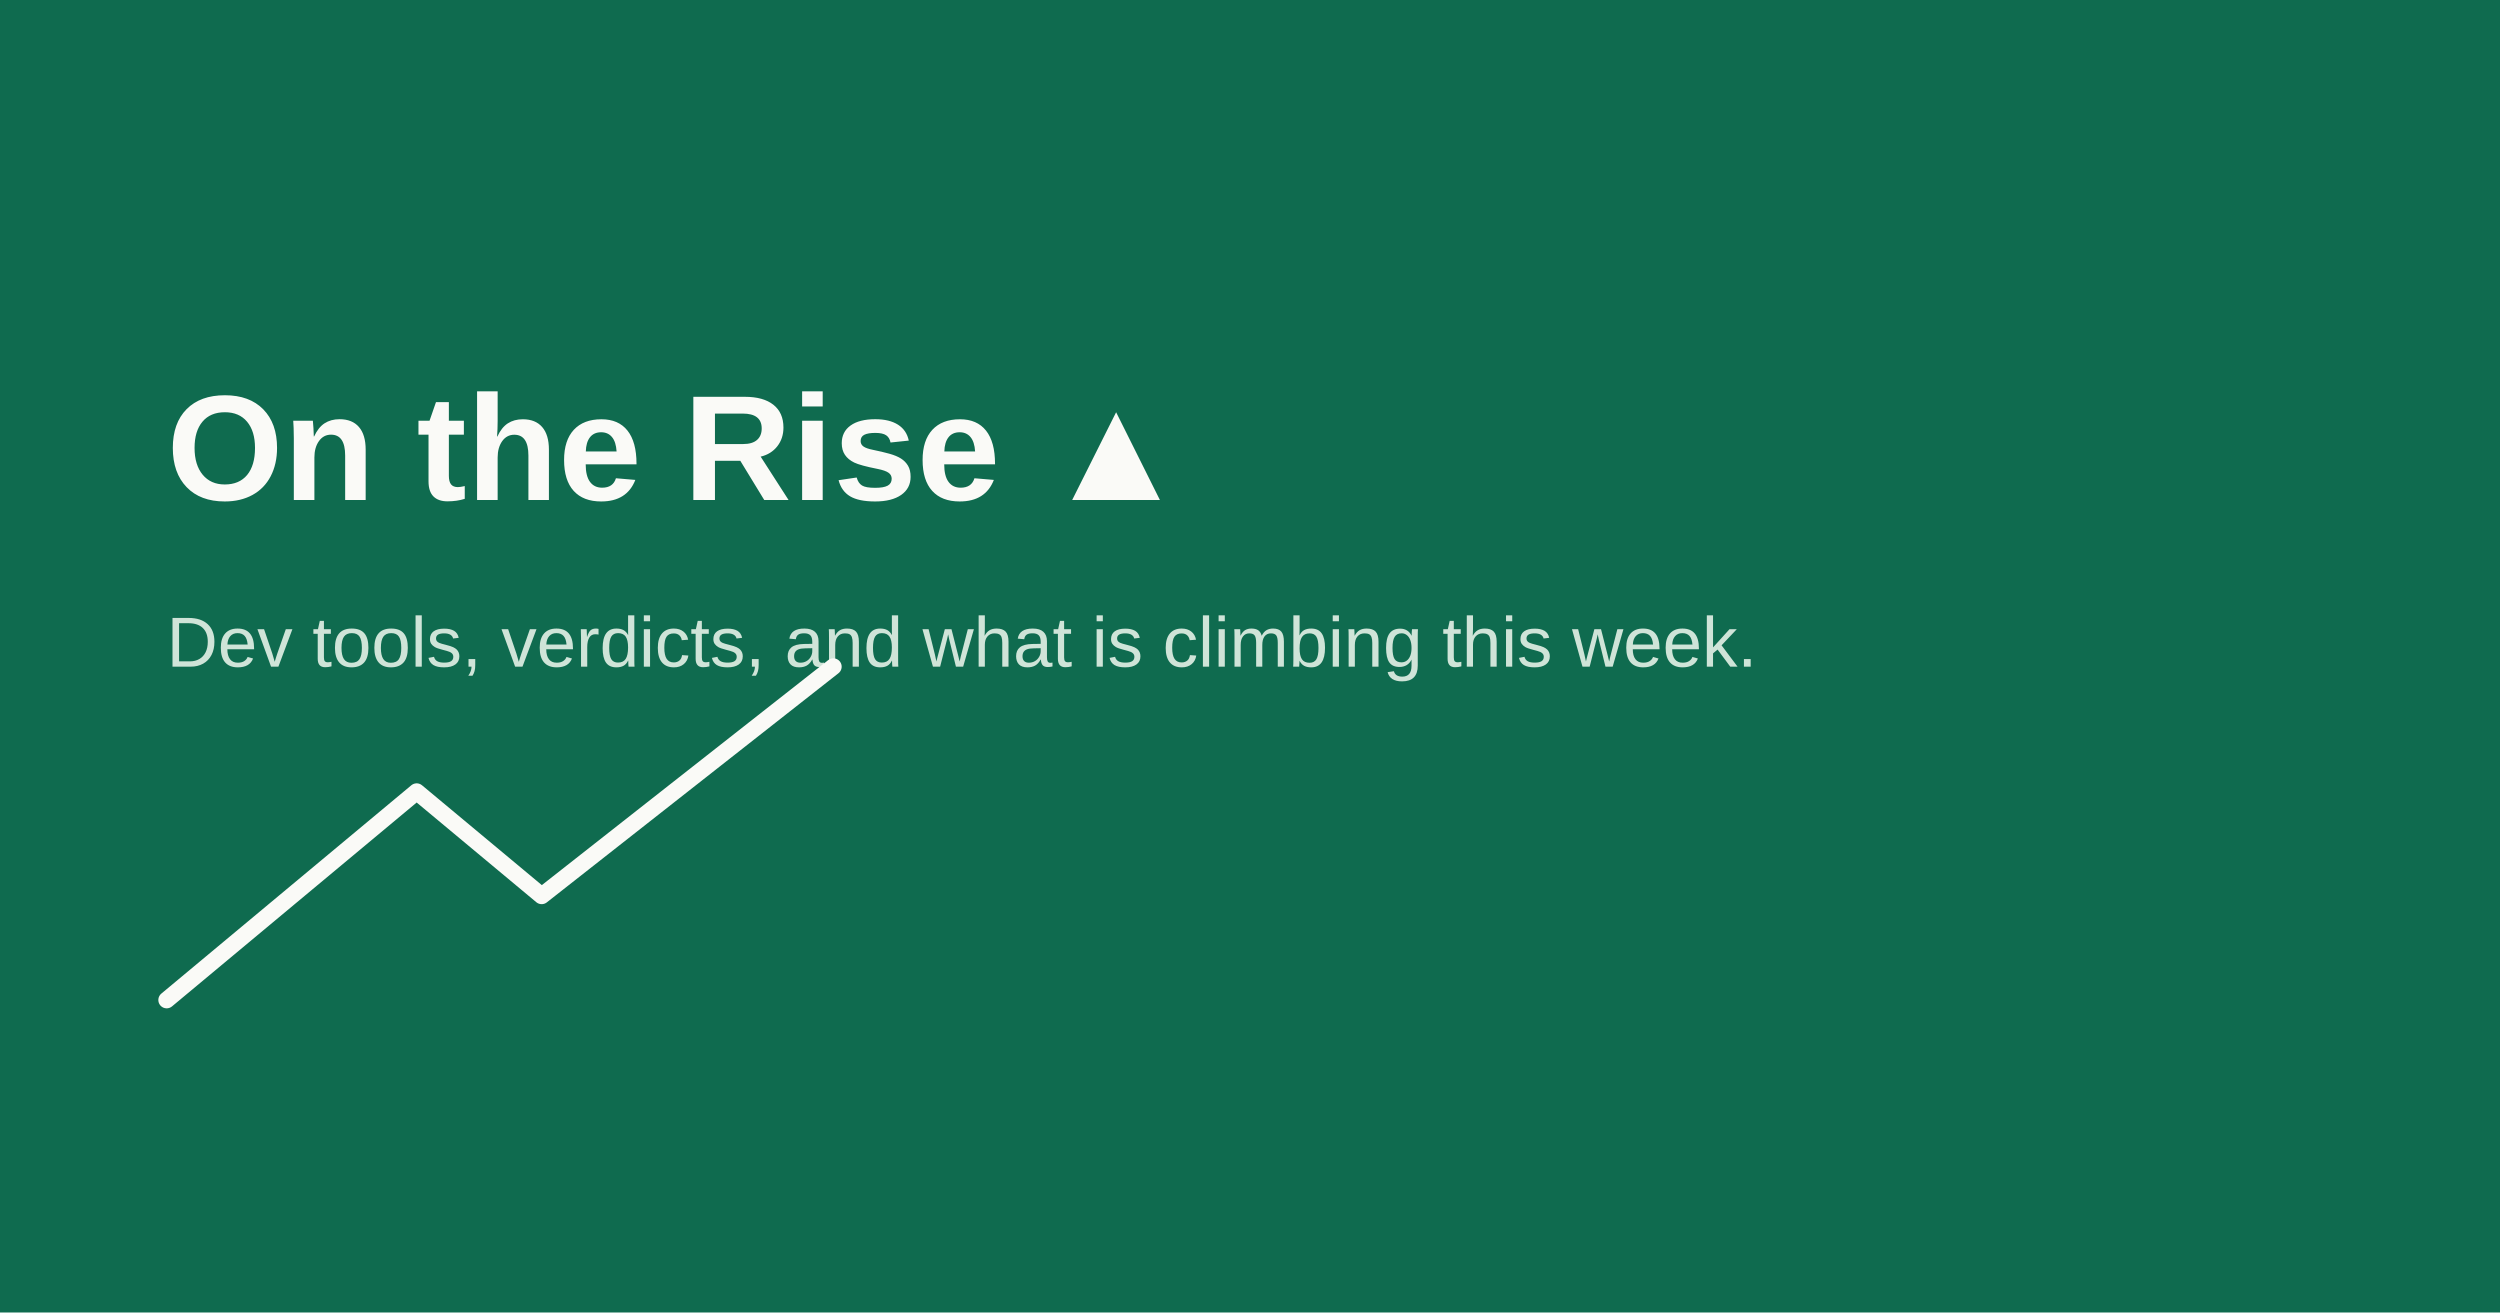
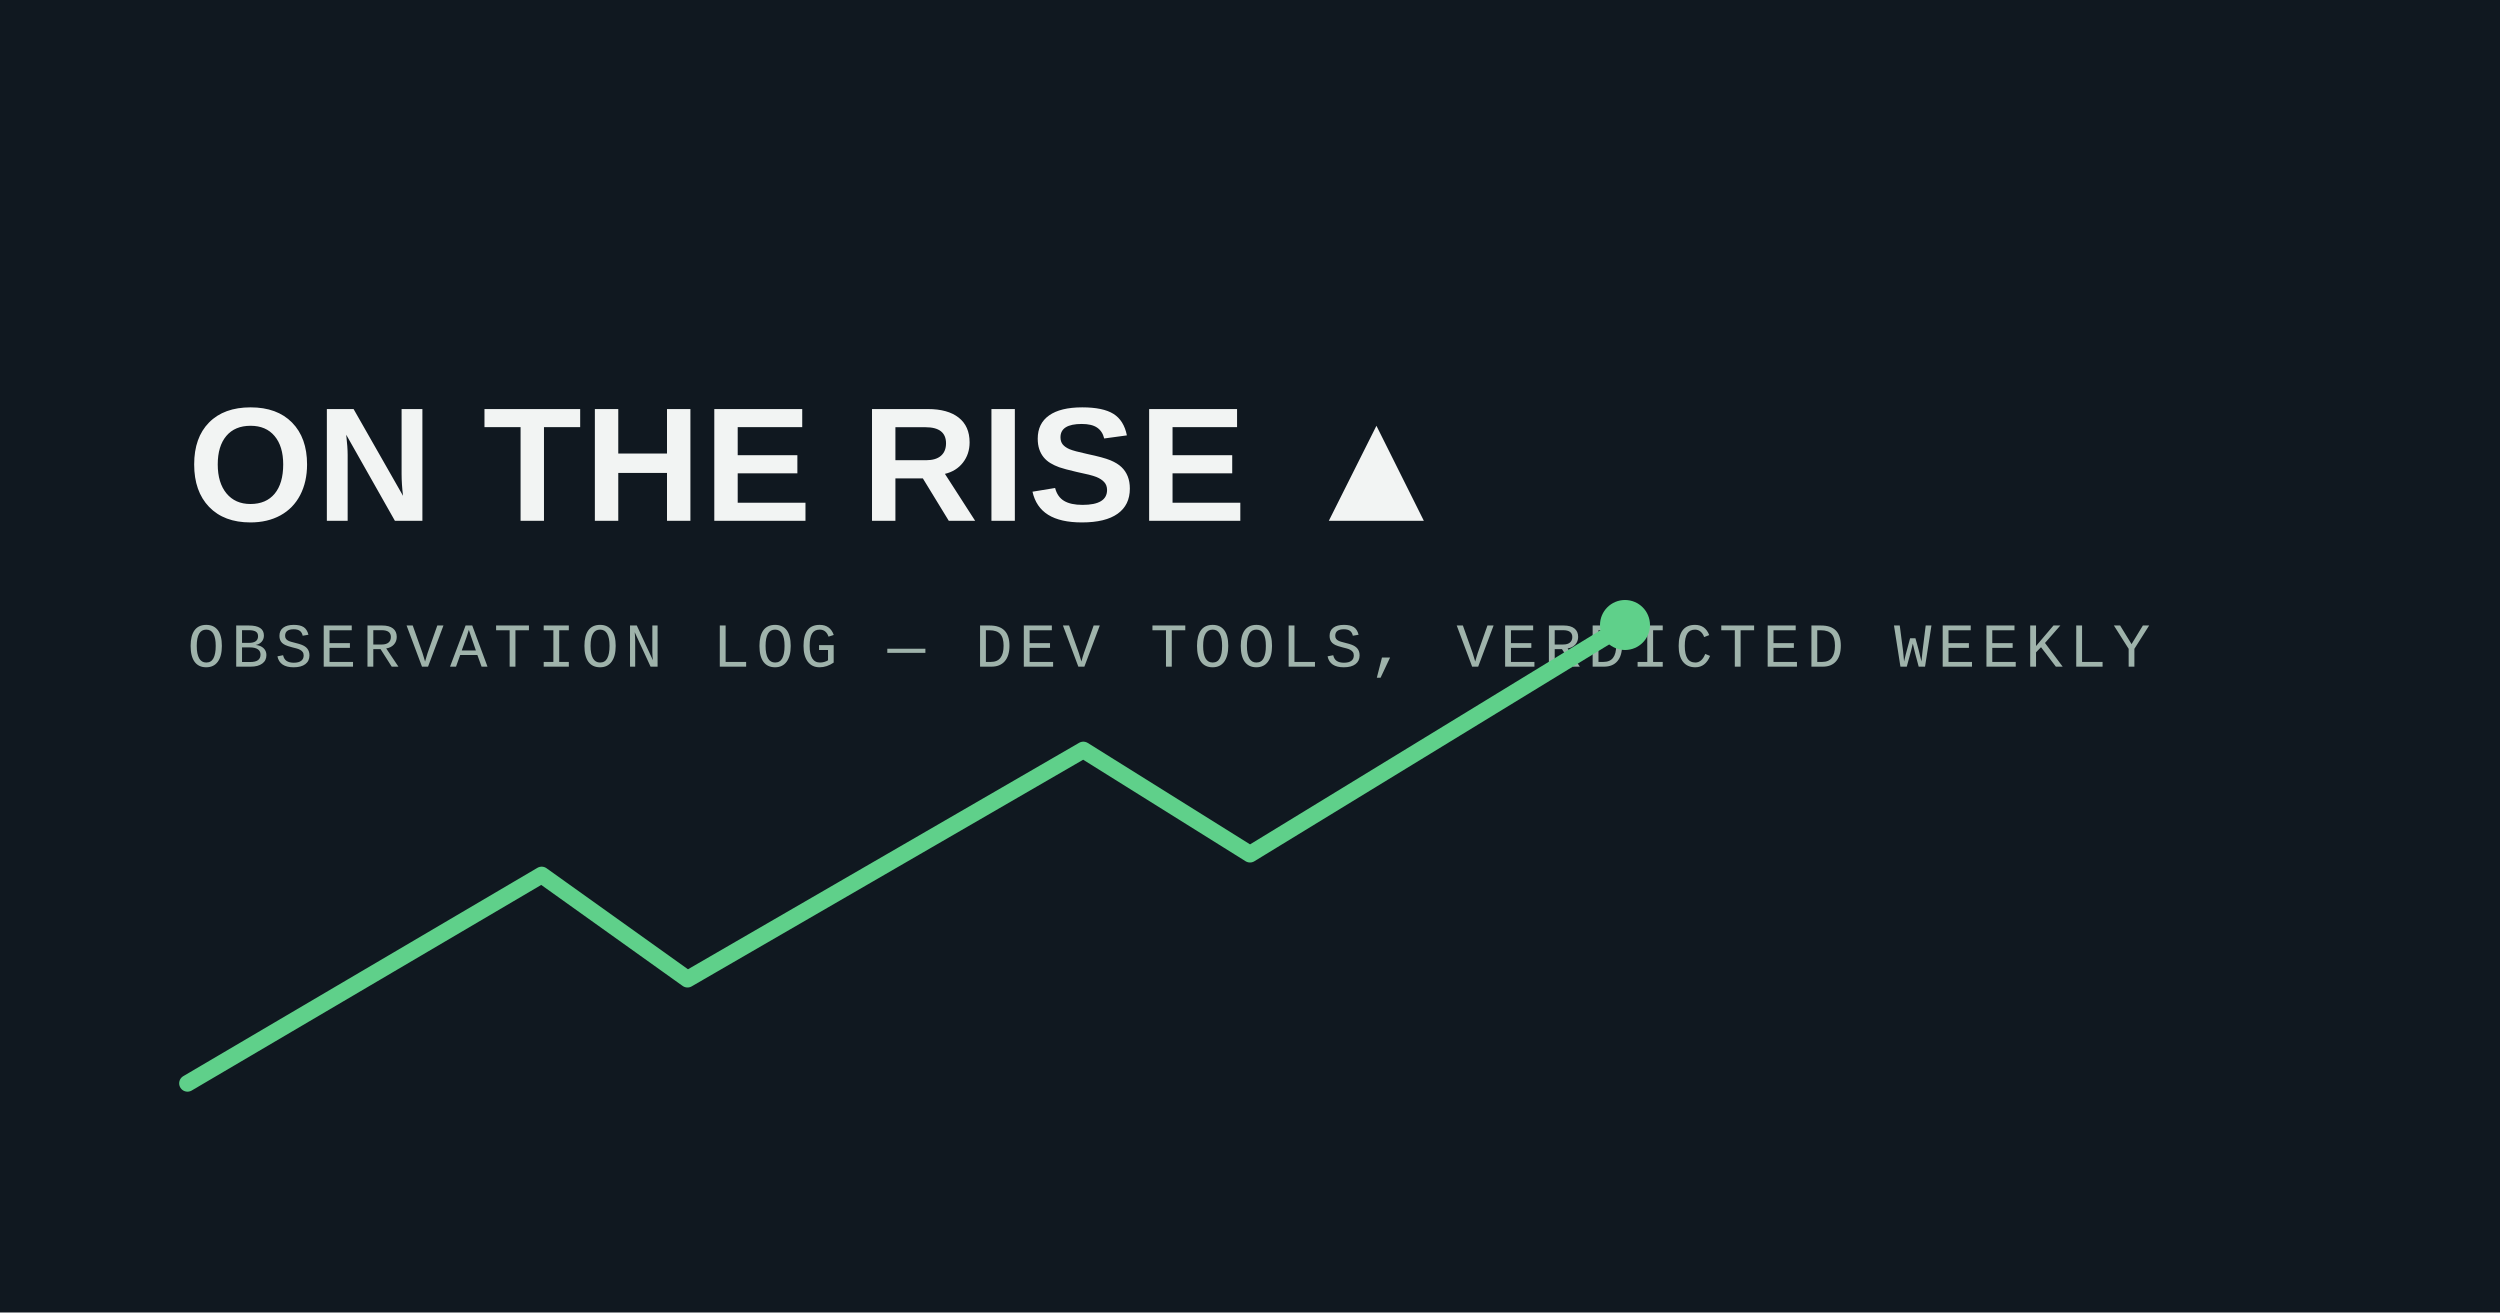
<svg xmlns="http://www.w3.org/2000/svg" width="1200" height="630" viewBox="0 0 1200 630">
-   <rect width="1200" height="630" fill="#0f6b4f" />
-   <text x="80" y="240" font-family="Arial, sans-serif" font-size="72" font-weight="800" fill="#fafaf7">On the Rise ▲</text>
-   <text x="80" y="320" font-family="Arial, sans-serif" font-size="34" fill="#cfe4d8">Dev tools, verdicts, and what is climbing this week.</text>
-   <path d="M80 480 L200 380 L260 430 L400 320" stroke="#fafaf7" stroke-width="8" fill="none" stroke-linecap="round" stroke-linejoin="round" />
+   <rect width="1200" height="630" fill="#101820" />
+   <text x="90" y="250" font-family="Arial, sans-serif" font-size="78" font-weight="800" fill="#f2f4f3" letter-spacing="1">ON THE RISE ▲</text>
+   <text x="90" y="320" font-family="Courier New, monospace" font-size="30" fill="#9fb3ab" letter-spacing="3">OBSERVATION LOG — DEV TOOLS, VERDICTED WEEKLY</text>
+   <path d="M90 520 L260 420 L330 470 L520 360 L600 410 L780 300" stroke="#5fd08a" stroke-width="8" fill="none" stroke-linecap="round" stroke-linejoin="round" />
+   <circle cx="780" cy="300" r="12" fill="#5fd08a" />
</svg>
